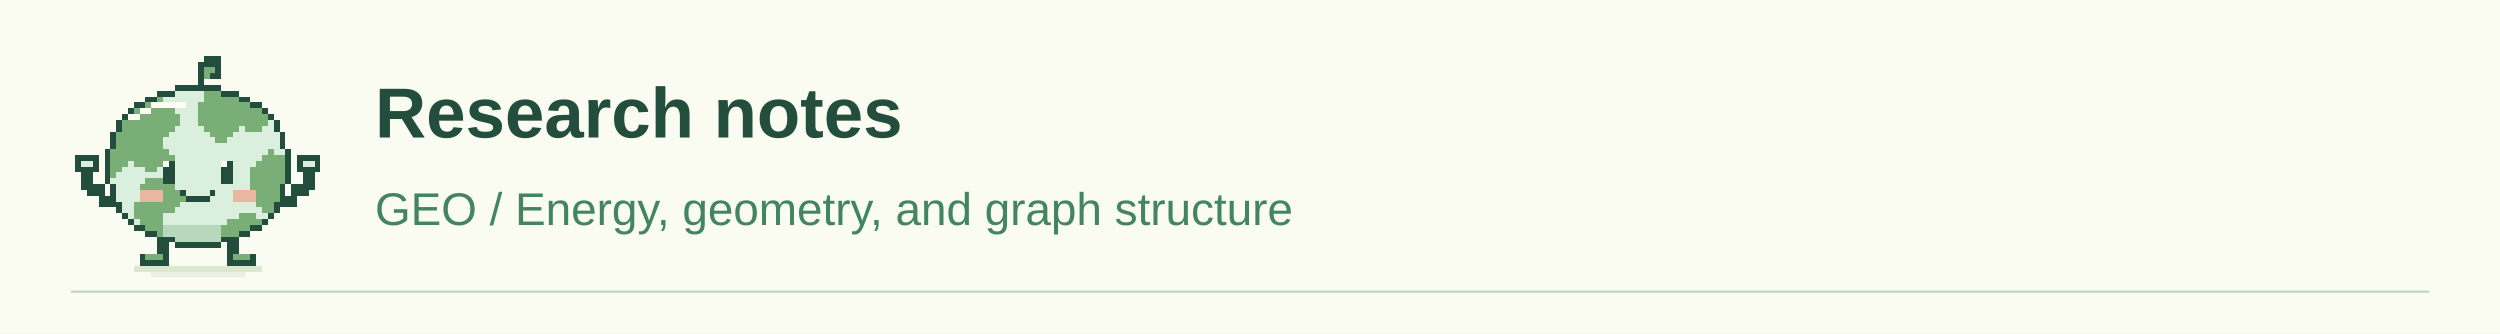
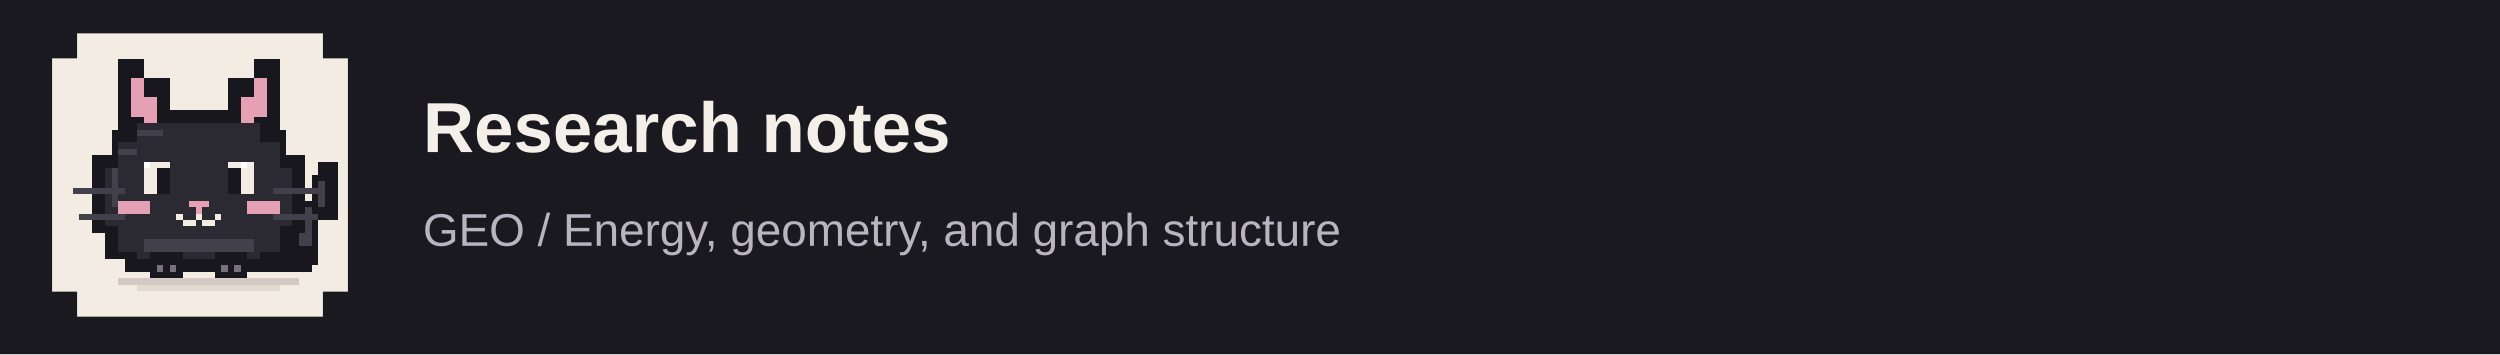
- <svg xmlns="http://www.w3.org/2000/svg" width="1200" height="160" viewBox="0 0 1200 160" role="img">
-   <rect width="1200" height="160" fill="#FAFCF2" />
-   <path d="M34 140H1166" stroke="#BAD4B8" />
-   <g shape-rendering="crispEdges" transform="translate(95 80) scale(0.4)">
-     <g transform="scale(7)">
-       <rect x="-11" y="17" width="22" height="1" fill="#DCE8CE" />
-       <rect x="-8" y="18" width="16" height="1" fill="#E9F0DF" />
-       <rect x="-17" y="5" width="3" height="2" fill="#234D3C" />
-       <rect x="-19" y="3" width="3" height="2" fill="#234D3C" />
-       <rect x="-20" y="0" width="2" height="4" fill="#234D3C" />
-       <rect x="-21" y="-2" width="4" height="3" fill="#234D3C" />
-       <rect x="-20" y="-1" width="2" height="1" fill="#DBEFDF" />
-       <rect x="-7" y="12" width="2" height="4" fill="#234D3C" />
-       <rect x="-10" y="15" width="5" height="2" fill="#234D3C" />
-       <rect x="-9" y="15" width="3" height="1" fill="#79AF76" />
-       <rect x="14" y="5" width="3" height="2" fill="#234D3C" />
-       <rect x="16" y="3" width="3" height="2" fill="#234D3C" />
-       <rect x="18" y="0" width="2" height="4" fill="#234D3C" />
-       <rect x="17" y="-2" width="4" height="3" fill="#234D3C" />
-       <rect x="18" y="-1" width="2" height="1" fill="#DBEFDF" />
-       <rect x="5" y="12" width="2" height="4" fill="#234D3C" />
-       <rect x="5" y="15" width="5" height="2" fill="#234D3C" />
-       <rect x="6" y="15" width="3" height="1" fill="#79AF76" />
-       <rect x="-16" y="-3" width="1" height="1" fill="#234D3C" />
-       <rect x="-16" y="-2" width="1" height="1" fill="#234D3C" />
-       <rect x="-16" y="-1" width="1" height="1" fill="#234D3C" />
-       <rect x="-16" y="0" width="1" height="1" fill="#234D3C" />
-       <rect x="-16" y="1" width="1" height="1" fill="#234D3C" />
-       <rect x="-16" y="2" width="1" height="1" fill="#234D3C" />
-       <rect x="-15" y="-6" width="1" height="1" fill="#234D3C" />
-       <rect x="-15" y="-5" width="1" height="1" fill="#234D3C" />
-       <rect x="-15" y="-4" width="1" height="1" fill="#234D3C" />
-       <rect x="-15" y="-3" width="1" height="1" fill="#79AF76" />
-       <rect x="-15" y="-2" width="1" height="1" fill="#79AF76" />
-       <rect x="-15" y="-1" width="1" height="1" fill="#79AF76" />
-       <rect x="-15" y="0" width="1" height="1" fill="#79AF76" />
-       <rect x="-15" y="1" width="1" height="1" fill="#79AF76" />
-       <rect x="-15" y="2" width="1" height="1" fill="#DBEFDF" />
-       <rect x="-15" y="3" width="1" height="1" fill="#234D3C" />
-       <rect x="-15" y="4" width="1" height="1" fill="#234D3C" />
-       <rect x="-15" y="5" width="1" height="1" fill="#234D3C" />
-       <rect x="-14" y="-8" width="1" height="1" fill="#234D3C" />
-       <rect x="-14" y="-7" width="1" height="1" fill="#234D3C" />
-       <rect x="-14" y="-6" width="1" height="1" fill="#79AF76" />
-       <rect x="-14" y="-5" width="1" height="1" fill="#79AF76" />
-       <rect x="-14" y="-4" width="1" height="1" fill="#79AF76" />
-       <rect x="-14" y="-3" width="1" height="1" fill="#79AF76" />
-       <rect x="-14" y="-2" width="1" height="1" fill="#79AF76" />
-       <rect x="-14" y="-1" width="1" height="1" fill="#79AF76" />
-       <rect x="-14" y="0" width="1" height="1" fill="#79AF76" />
-       <rect x="-14" y="1" width="1" height="1" fill="#DBEFDF" />
-       <rect x="-14" y="2" width="1" height="1" fill="#DBEFDF" />
-       <rect x="-14" y="3" width="1" height="1" fill="#DBEFDF" />
-       <rect x="-14" y="4" width="1" height="1" fill="#DBEFDF" />
-       <rect x="-14" y="5" width="1" height="1" fill="#DBEFDF" />
-       <rect x="-14" y="6" width="1" height="1" fill="#234D3C" />
-       <rect x="-14" y="7" width="1" height="1" fill="#234D3C" />
-       <rect x="-13" y="-9" width="1" height="1" fill="#234D3C" />
-       <rect x="-13" y="-8" width="1" height="1" fill="#79AF76" />
-       <rect x="-13" y="-7" width="1" height="1" fill="#79AF76" />
-       <rect x="-13" y="-6" width="1" height="1" fill="#79AF76" />
-       <rect x="-13" y="-5" width="1" height="1" fill="#79AF76" />
-       <rect x="-13" y="-4" width="1" height="1" fill="#79AF76" />
-       <rect x="-13" y="-3" width="1" height="1" fill="#79AF76" />
-       <rect x="-13" y="-2" width="1" height="1" fill="#79AF76" />
-       <rect x="-13" y="-1" width="1" height="1" fill="#79AF76" />
-       <rect x="-13" y="0" width="1" height="1" fill="#DBEFDF" />
-       <rect x="-13" y="1" width="1" height="1" fill="#DBEFDF" />
-       <rect x="-13" y="2" width="1" height="1" fill="#DBEFDF" />
-       <rect x="-13" y="3" width="1" height="1" fill="#DBEFDF" />
-       <rect x="-13" y="4" width="1" height="1" fill="#DBEFDF" />
-       <rect x="-13" y="5" width="1" height="1" fill="#DBEFDF" />
-       <rect x="-13" y="6" width="1" height="1" fill="#DBEFDF" />
-       <rect x="-13" y="7" width="1" height="1" fill="#DBEFDF" />
-       <rect x="-13" y="8" width="1" height="1" fill="#234D3C" />
-       <rect x="-12" y="-10" width="1" height="1" fill="#234D3C" />
-       <rect x="-12" y="-9" width="1" height="1" fill="#79AF76" />
-       <rect x="-12" y="-8" width="1" height="1" fill="#79AF76" />
-       <rect x="-12" y="-7" width="1" height="1" fill="#79AF76" />
-       <rect x="-12" y="-6" width="1" height="1" fill="#79AF76" />
-       <rect x="-12" y="-5" width="1" height="1" fill="#79AF76" />
-       <rect x="-12" y="-4" width="1" height="1" fill="#79AF76" />
-       <rect x="-12" y="-3" width="1" height="1" fill="#79AF76" />
-       <rect x="-12" y="-2" width="1" height="1" fill="#79AF76" />
-       <rect x="-12" y="-1" width="1" height="1" fill="#DBEFDF" />
-       <rect x="-12" y="0" width="1" height="1" fill="#DBEFDF" />
-       <rect x="-12" y="1" width="1" height="1" fill="#DBEFDF" />
-       <rect x="-12" y="2" width="1" height="1" fill="#DBEFDF" />
-       <rect x="-12" y="3" width="1" height="1" fill="#DBEFDF" />
-       <rect x="-12" y="4" width="1" height="1" fill="#DBEFDF" />
-       <rect x="-12" y="5" width="1" height="1" fill="#DBEFDF" />
-       <rect x="-12" y="6" width="1" height="1" fill="#DBEFDF" />
-       <rect x="-12" y="7" width="1" height="1" fill="#DBEFDF" />
-       <rect x="-12" y="8" width="1" height="1" fill="#DBEFDF" />
-       <rect x="-12" y="9" width="1" height="1" fill="#234D3C" />
-       <rect x="-11" y="-11" width="1" height="1" fill="#234D3C" />
-       <rect x="-11" y="-10" width="1" height="1" fill="#79AF76" />
-       <rect x="-11" y="-9" width="1" height="1" fill="#79AF76" />
-       <rect x="-11" y="-8" width="1" height="1" fill="#79AF76" />
-       <rect x="-11" y="-7" width="1" height="1" fill="#79AF76" />
-       <rect x="-11" y="-6" width="1" height="1" fill="#79AF76" />
-       <rect x="-11" y="-5" width="1" height="1" fill="#79AF76" />
-       <rect x="-11" y="-4" width="1" height="1" fill="#79AF76" />
-       <rect x="-11" y="-3" width="1" height="1" fill="#79AF76" />
-       <rect x="-11" y="-2" width="1" height="1" fill="#79AF76" />
-       <rect x="-11" y="-1" width="1" height="1" fill="#79AF76" />
-       <rect x="-11" y="0" width="1" height="1" fill="#DBEFDF" />
-       <rect x="-11" y="1" width="1" height="1" fill="#DBEFDF" />
-       <rect x="-11" y="2" width="1" height="1" fill="#DBEFDF" />
-       <rect x="-11" y="3" width="1" height="1" fill="#DBEFDF" />
-       <rect x="-11" y="4" width="1" height="1" fill="#DBEFDF" />
-       <rect x="-11" y="5" width="1" height="1" fill="#DBEFDF" />
-       <rect x="-11" y="6" width="1" height="1" fill="#79AF76" />
-       <rect x="-11" y="7" width="1" height="1" fill="#79AF76" />
-       <rect x="-11" y="8" width="1" height="1" fill="#79AF76" />
-       <rect x="-11" y="9" width="1" height="1" fill="#DBEFDF" />
-       <rect x="-11" y="10" width="1" height="1" fill="#234D3C" />
-       <rect x="-10" y="-11" width="1" height="1" fill="#234D3C" />
-       <rect x="-10" y="-10" width="1" height="1" fill="#79AF76" />
-       <rect x="-10" y="-9" width="1" height="1" fill="#79AF76" />
-       <rect x="-10" y="-8" width="1" height="1" fill="#79AF76" />
-       <rect x="-10" y="-7" width="1" height="1" fill="#79AF76" />
-       <rect x="-10" y="-6" width="1" height="1" fill="#79AF76" />
-       <rect x="-10" y="-5" width="1" height="1" fill="#79AF76" />
-       <rect x="-10" y="-4" width="1" height="1" fill="#79AF76" />
-       <rect x="-10" y="-3" width="1" height="1" fill="#79AF76" />
-       <rect x="-10" y="-2" width="1" height="1" fill="#79AF76" />
-       <rect x="-10" y="-1" width="1" height="1" fill="#79AF76" />
-       <rect x="-10" y="0" width="1" height="1" fill="#DBEFDF" />
-       <rect x="-10" y="1" width="1" height="1" fill="#DBEFDF" />
-       <rect x="-10" y="2" width="1" height="1" fill="#DBEFDF" />
-       <rect x="-10" y="3" width="1" height="1" fill="#79AF76" />
-       <rect x="-10" y="4" width="1" height="1" fill="#79AF76" />
-       <rect x="-10" y="5" width="1" height="1" fill="#79AF76" />
-       <rect x="-10" y="6" width="1" height="1" fill="#79AF76" />
-       <rect x="-10" y="7" width="1" height="1" fill="#79AF76" />
-       <rect x="-10" y="8" width="1" height="1" fill="#79AF76" />
-       <rect x="-10" y="9" width="1" height="1" fill="#79AF76" />
-       <rect x="-10" y="10" width="1" height="1" fill="#234D3C" />
-       <rect x="-9" y="-12" width="1" height="1" fill="#234D3C" />
-       <rect x="-9" y="-11" width="1" height="1" fill="#79AF76" />
-       <rect x="-9" y="-10" width="1" height="1" fill="#79AF76" />
-       <rect x="-9" y="-9" width="1" height="1" fill="#79AF76" />
-       <rect x="-9" y="-8" width="1" height="1" fill="#79AF76" />
-       <rect x="-9" y="-7" width="1" height="1" fill="#79AF76" />
-       <rect x="-9" y="-6" width="1" height="1" fill="#79AF76" />
-       <rect x="-9" y="-5" width="1" height="1" fill="#79AF76" />
-       <rect x="-9" y="-4" width="1" height="1" fill="#79AF76" />
-       <rect x="-9" y="-3" width="1" height="1" fill="#79AF76" />
-       <rect x="-9" y="-2" width="1" height="1" fill="#79AF76" />
-       <rect x="-9" y="-1" width="1" height="1" fill="#79AF76" />
-       <rect x="-9" y="0" width="1" height="1" fill="#79AF76" />
-       <rect x="-9" y="1" width="1" height="1" fill="#DBEFDF" />
-       <rect x="-9" y="2" width="1" height="1" fill="#79AF76" />
-       <rect x="-9" y="3" width="1" height="1" fill="#79AF76" />
-       <rect x="-9" y="4" width="1" height="1" fill="#79AF76" />
-       <rect x="-9" y="5" width="1" height="1" fill="#79AF76" />
-       <rect x="-9" y="6" width="1" height="1" fill="#79AF76" />
-       <rect x="-9" y="7" width="1" height="1" fill="#79AF76" />
-       <rect x="-9" y="8" width="1" height="1" fill="#79AF76" />
-       <rect x="-9" y="9" width="1" height="1" fill="#79AF76" />
-       <rect x="-9" y="10" width="1" height="1" fill="#79AF76" />
-       <rect x="-9" y="11" width="1" height="1" fill="#234D3C" />
-       <rect x="-8" y="-12" width="1" height="1" fill="#234D3C" />
-       <rect x="-8" y="-11" width="1" height="1" fill="#79AF76" />
-       <rect x="-8" y="-10" width="1" height="1" fill="#79AF76" />
-       <rect x="-8" y="-9" width="1" height="1" fill="#79AF76" />
-       <rect x="-8" y="-8" width="1" height="1" fill="#79AF76" />
-       <rect x="-8" y="-7" width="1" height="1" fill="#79AF76" />
-       <rect x="-8" y="-6" width="1" height="1" fill="#79AF76" />
-       <rect x="-8" y="-5" width="1" height="1" fill="#79AF76" />
-       <rect x="-8" y="-4" width="1" height="1" fill="#79AF76" />
-       <rect x="-8" y="-3" width="1" height="1" fill="#79AF76" />
-       <rect x="-8" y="-2" width="1" height="1" fill="#79AF76" />
-       <rect x="-8" y="-1" width="1" height="1" fill="#79AF76" />
-       <rect x="-8" y="0" width="1" height="1" fill="#79AF76" />
-       <rect x="-8" y="1" width="1" height="1" fill="#DBEFDF" />
-       <rect x="-8" y="2" width="1" height="1" fill="#79AF76" />
-       <rect x="-8" y="3" width="1" height="1" fill="#79AF76" />
-       <rect x="-8" y="4" width="1" height="1" fill="#79AF76" />
-       <rect x="-8" y="5" width="1" height="1" fill="#79AF76" />
-       <rect x="-8" y="6" width="1" height="1" fill="#79AF76" />
-       <rect x="-8" y="7" width="1" height="1" fill="#79AF76" />
-       <rect x="-8" y="8" width="1" height="1" fill="#79AF76" />
-       <rect x="-8" y="9" width="1" height="1" fill="#79AF76" />
-       <rect x="-8" y="10" width="1" height="1" fill="#79AF76" />
-       <rect x="-8" y="11" width="1" height="1" fill="#234D3C" />
-       <rect x="-7" y="-13" width="1" height="1" fill="#234D3C" />
-       <rect x="-7" y="-12" width="1" height="1" fill="#79AF76" />
-       <rect x="-7" y="-11" width="1" height="1" fill="#79AF76" />
-       <rect x="-7" y="-10" width="1" height="1" fill="#79AF76" />
-       <rect x="-7" y="-9" width="1" height="1" fill="#79AF76" />
-       <rect x="-7" y="-8" width="1" height="1" fill="#79AF76" />
-       <rect x="-7" y="-7" width="1" height="1" fill="#79AF76" />
-       <rect x="-7" y="-6" width="1" height="1" fill="#79AF76" />
-       <rect x="-7" y="-5" width="1" height="1" fill="#79AF76" />
-       <rect x="-7" y="-4" width="1" height="1" fill="#79AF76" />
-       <rect x="-7" y="-3" width="1" height="1" fill="#79AF76" />
-       <rect x="-7" y="-2" width="1" height="1" fill="#79AF76" />
-       <rect x="-7" y="-1" width="1" height="1" fill="#79AF76" />
-       <rect x="-7" y="0" width="1" height="1" fill="#DBEFDF" />
-       <rect x="-7" y="1" width="1" height="1" fill="#DBEFDF" />
-       <rect x="-7" y="2" width="1" height="1" fill="#79AF76" />
-       <rect x="-7" y="3" width="1" height="1" fill="#79AF76" />
-       <rect x="-7" y="4" width="1" height="1" fill="#79AF76" />
-       <rect x="-7" y="5" width="1" height="1" fill="#79AF76" />
-       <rect x="-7" y="6" width="1" height="1" fill="#79AF76" />
-       <rect x="-7" y="7" width="1" height="1" fill="#79AF76" />
-       <rect x="-7" y="8" width="1" height="1" fill="#79AF76" />
-       <rect x="-7" y="9" width="1" height="1" fill="#79AF76" />
-       <rect x="-7" y="10" width="1" height="1" fill="#79AF76" />
-       <rect x="-7" y="11" width="1" height="1" fill="#79AF76" />
-       <rect x="-7" y="12" width="1" height="1" fill="#234D3C" />
-       <rect x="-6" y="-13" width="1" height="1" fill="#234D3C" />
-       <rect x="-6" y="-12" width="1" height="1" fill="#DBEFDF" />
-       <rect x="-6" y="-11" width="1" height="1" fill="#79AF76" />
-       <rect x="-6" y="-10" width="1" height="1" fill="#79AF76" />
-       <rect x="-6" y="-9" width="1" height="1" fill="#79AF76" />
-       <rect x="-6" y="-8" width="1" height="1" fill="#79AF76" />
-       <rect x="-6" y="-7" width="1" height="1" fill="#79AF76" />
-       <rect x="-6" y="-6" width="1" height="1" fill="#79AF76" />
-       <rect x="-6" y="-5" width="1" height="1" fill="#DBEFDF" />
-       <rect x="-6" y="-4" width="1" height="1" fill="#DBEFDF" />
-       <rect x="-6" y="-3" width="1" height="1" fill="#79AF76" />
-       <rect x="-6" y="-2" width="1" height="1" fill="#79AF76" />
-       <rect x="-6" y="-1" width="1" height="1" fill="#79AF76" />
-       <rect x="-6" y="0" width="1" height="1" fill="#DBEFDF" />
-       <rect x="-6" y="1" width="1" height="1" fill="#DBEFDF" />
-       <rect x="-6" y="2" width="1" height="1" fill="#79AF76" />
-       <rect x="-6" y="3" width="1" height="1" fill="#79AF76" />
-       <rect x="-6" y="4" width="1" height="1" fill="#79AF76" />
-       <rect x="-6" y="5" width="1" height="1" fill="#79AF76" />
-       <rect x="-6" y="6" width="1" height="1" fill="#79AF76" />
-       <rect x="-6" y="7" width="1" height="1" fill="#79AF76" />
-       <rect x="-6" y="8" width="1" height="1" fill="#DBEFDF" />
-       <rect x="-6" y="9" width="1" height="1" fill="#DBEFDF" />
-       <rect x="-6" y="10" width="1" height="1" fill="#B8D8BE" />
-       <rect x="-6" y="11" width="1" height="1" fill="#B8D8BE" />
-       <rect x="-6" y="12" width="1" height="1" fill="#234D3C" />
-       <rect x="-5" y="-13" width="1" height="1" fill="#234D3C" />
-       <rect x="-5" y="-12" width="1" height="1" fill="#DBEFDF" />
-       <rect x="-5" y="-11" width="1" height="1" fill="#DBEFDF" />
-       <rect x="-5" y="-10" width="1" height="1" fill="#79AF76" />
-       <rect x="-5" y="-9" width="1" height="1" fill="#79AF76" />
-       <rect x="-5" y="-8" width="1" height="1" fill="#79AF76" />
-       <rect x="-5" y="-7" width="1" height="1" fill="#79AF76" />
-       <rect x="-5" y="-6" width="1" height="1" fill="#DBEFDF" />
-       <rect x="-5" y="-5" width="1" height="1" fill="#DBEFDF" />
-       <rect x="-5" y="-4" width="1" height="1" fill="#DBEFDF" />
-       <rect x="-5" y="-3" width="1" height="1" fill="#DBEFDF" />
-       <rect x="-5" y="-2" width="1" height="1" fill="#79AF76" />
-       <rect x="-5" y="-1" width="1" height="1" fill="#DBEFDF" />
-       <rect x="-5" y="0" width="1" height="1" fill="#DBEFDF" />
-       <rect x="-5" y="1" width="1" height="1" fill="#DBEFDF" />
-       <rect x="-5" y="2" width="1" height="1" fill="#DBEFDF" />
-       <rect x="-5" y="3" width="1" height="1" fill="#79AF76" />
-       <rect x="-5" y="4" width="1" height="1" fill="#79AF76" />
-       <rect x="-5" y="5" width="1" height="1" fill="#79AF76" />
-       <rect x="-5" y="6" width="1" height="1" fill="#79AF76" />
-       <rect x="-5" y="7" width="1" height="1" fill="#79AF76" />
-       <rect x="-5" y="8" width="1" height="1" fill="#DBEFDF" />
-       <rect x="-5" y="9" width="1" height="1" fill="#DBEFDF" />
-       <rect x="-5" y="10" width="1" height="1" fill="#B8D8BE" />
-       <rect x="-5" y="11" width="1" height="1" fill="#B8D8BE" />
-       <rect x="-5" y="12" width="1" height="1" fill="#234D3C" />
-       <rect x="-4" y="-14" width="1" height="1" fill="#234D3C" />
-       <rect x="-4" y="-13" width="1" height="1" fill="#DBEFDF" />
-       <rect x="-4" y="-12" width="1" height="1" fill="#DBEFDF" />
-       <rect x="-4" y="-11" width="1" height="1" fill="#DBEFDF" />
-       <rect x="-4" y="-10" width="1" height="1" fill="#DBEFDF" />
-       <rect x="-4" y="-9" width="1" height="1" fill="#79AF76" />
-       <rect x="-4" y="-8" width="1" height="1" fill="#79AF76" />
-       <rect x="-4" y="-7" width="1" height="1" fill="#DBEFDF" />
-       <rect x="-4" y="-6" width="1" height="1" fill="#DBEFDF" />
-       <rect x="-4" y="-5" width="1" height="1" fill="#DBEFDF" />
-       <rect x="-4" y="-4" width="1" height="1" fill="#DBEFDF" />
-       <rect x="-4" y="-3" width="1" height="1" fill="#DBEFDF" />
-       <rect x="-4" y="-2" width="1" height="1" fill="#DBEFDF" />
-       <rect x="-4" y="-1" width="1" height="1" fill="#DBEFDF" />
-       <rect x="-4" y="0" width="1" height="1" fill="#DBEFDF" />
-       <rect x="-4" y="1" width="1" height="1" fill="#DBEFDF" />
-       <rect x="-4" y="2" width="1" height="1" fill="#DBEFDF" />
-       <rect x="-4" y="3" width="1" height="1" fill="#DBEFDF" />
-       <rect x="-4" y="4" width="1" height="1" fill="#79AF76" />
-       <rect x="-4" y="5" width="1" height="1" fill="#79AF76" />
-       <rect x="-4" y="6" width="1" height="1" fill="#79AF76" />
-       <rect x="-4" y="7" width="1" height="1" fill="#DBEFDF" />
-       <rect x="-4" y="8" width="1" height="1" fill="#DBEFDF" />
-       <rect x="-4" y="9" width="1" height="1" fill="#DBEFDF" />
-       <rect x="-4" y="10" width="1" height="1" fill="#B8D8BE" />
-       <rect x="-4" y="11" width="1" height="1" fill="#B8D8BE" />
-       <rect x="-4" y="12" width="1" height="1" fill="#B8D8BE" />
-       <rect x="-4" y="13" width="1" height="1" fill="#234D3C" />
-       <rect x="-3" y="-14" width="1" height="1" fill="#234D3C" />
-       <rect x="-3" y="-13" width="1" height="1" fill="#DBEFDF" />
-       <rect x="-3" y="-12" width="1" height="1" fill="#DBEFDF" />
-       <rect x="-3" y="-11" width="1" height="1" fill="#DBEFDF" />
-       <rect x="-3" y="-10" width="1" height="1" fill="#DBEFDF" />
-       <rect x="-3" y="-9" width="1" height="1" fill="#DBEFDF" />
-       <rect x="-3" y="-8" width="1" height="1" fill="#DBEFDF" />
-       <rect x="-3" y="-7" width="1" height="1" fill="#DBEFDF" />
-       <rect x="-3" y="-6" width="1" height="1" fill="#DBEFDF" />
-       <rect x="-3" y="-5" width="1" height="1" fill="#DBEFDF" />
-       <rect x="-3" y="-4" width="1" height="1" fill="#DBEFDF" />
-       <rect x="-3" y="-3" width="1" height="1" fill="#DBEFDF" />
-       <rect x="-3" y="-2" width="1" height="1" fill="#DBEFDF" />
-       <rect x="-3" y="-1" width="1" height="1" fill="#DBEFDF" />
-       <rect x="-3" y="0" width="1" height="1" fill="#DBEFDF" />
-       <rect x="-3" y="1" width="1" height="1" fill="#DBEFDF" />
-       <rect x="-3" y="2" width="1" height="1" fill="#DBEFDF" />
-       <rect x="-3" y="3" width="1" height="1" fill="#DBEFDF" />
-       <rect x="-3" y="4" width="1" height="1" fill="#DBEFDF" />
-       <rect x="-3" y="5" width="1" height="1" fill="#79AF76" />
-       <rect x="-3" y="6" width="1" height="1" fill="#DBEFDF" />
-       <rect x="-3" y="7" width="1" height="1" fill="#DBEFDF" />
-       <rect x="-3" y="8" width="1" height="1" fill="#DBEFDF" />
-       <rect x="-3" y="9" width="1" height="1" fill="#DBEFDF" />
-       <rect x="-3" y="10" width="1" height="1" fill="#B8D8BE" />
-       <rect x="-3" y="11" width="1" height="1" fill="#B8D8BE" />
-       <rect x="-3" y="12" width="1" height="1" fill="#B8D8BE" />
-       <rect x="-3" y="13" width="1" height="1" fill="#234D3C" />
-       <rect x="-2" y="-14" width="1" height="1" fill="#234D3C" />
-       <rect x="-2" y="-13" width="1" height="1" fill="#DBEFDF" />
-       <rect x="-2" y="-12" width="1" height="1" fill="#DBEFDF" />
-       <rect x="-2" y="-11" width="1" height="1" fill="#DBEFDF" />
-       <rect x="-2" y="-10" width="1" height="1" fill="#DBEFDF" />
-       <rect x="-2" y="-9" width="1" height="1" fill="#DBEFDF" />
-       <rect x="-2" y="-8" width="1" height="1" fill="#DBEFDF" />
-       <rect x="-2" y="-7" width="1" height="1" fill="#DBEFDF" />
-       <rect x="-2" y="-6" width="1" height="1" fill="#DBEFDF" />
-       <rect x="-2" y="-5" width="1" height="1" fill="#DBEFDF" />
-       <rect x="-2" y="-4" width="1" height="1" fill="#DBEFDF" />
-       <rect x="-2" y="-3" width="1" height="1" fill="#DBEFDF" />
-       <rect x="-2" y="-2" width="1" height="1" fill="#DBEFDF" />
-       <rect x="-2" y="-1" width="1" height="1" fill="#DBEFDF" />
-       <rect x="-2" y="0" width="1" height="1" fill="#DBEFDF" />
-       <rect x="-2" y="1" width="1" height="1" fill="#DBEFDF" />
-       <rect x="-2" y="2" width="1" height="1" fill="#DBEFDF" />
-       <rect x="-2" y="3" width="1" height="1" fill="#DBEFDF" />
-       <rect x="-2" y="4" width="1" height="1" fill="#DBEFDF" />
-       <rect x="-2" y="5" width="1" height="1" fill="#DBEFDF" />
-       <rect x="-2" y="6" width="1" height="1" fill="#DBEFDF" />
-       <rect x="-2" y="7" width="1" height="1" fill="#DBEFDF" />
-       <rect x="-2" y="8" width="1" height="1" fill="#DBEFDF" />
-       <rect x="-2" y="9" width="1" height="1" fill="#DBEFDF" />
-       <rect x="-2" y="10" width="1" height="1" fill="#B8D8BE" />
-       <rect x="-2" y="11" width="1" height="1" fill="#B8D8BE" />
-       <rect x="-2" y="12" width="1" height="1" fill="#B8D8BE" />
-       <rect x="-2" y="13" width="1" height="1" fill="#234D3C" />
-       <rect x="-1" y="-14" width="1" height="1" fill="#234D3C" />
-       <rect x="-1" y="-13" width="1" height="1" fill="#DBEFDF" />
-       <rect x="-1" y="-12" width="1" height="1" fill="#DBEFDF" />
-       <rect x="-1" y="-11" width="1" height="1" fill="#DBEFDF" />
-       <rect x="-1" y="-10" width="1" height="1" fill="#DBEFDF" />
-       <rect x="-1" y="-9" width="1" height="1" fill="#DBEFDF" />
-       <rect x="-1" y="-8" width="1" height="1" fill="#DBEFDF" />
-       <rect x="-1" y="-7" width="1" height="1" fill="#DBEFDF" />
-       <rect x="-1" y="-6" width="1" height="1" fill="#DBEFDF" />
-       <rect x="-1" y="-5" width="1" height="1" fill="#DBEFDF" />
-       <rect x="-1" y="-4" width="1" height="1" fill="#DBEFDF" />
-       <rect x="-1" y="-3" width="1" height="1" fill="#DBEFDF" />
-       <rect x="-1" y="-2" width="1" height="1" fill="#DBEFDF" />
-       <rect x="-1" y="-1" width="1" height="1" fill="#DBEFDF" />
-       <rect x="-1" y="0" width="1" height="1" fill="#DBEFDF" />
-       <rect x="-1" y="1" width="1" height="1" fill="#DBEFDF" />
-       <rect x="-1" y="2" width="1" height="1" fill="#DBEFDF" />
-       <rect x="-1" y="3" width="1" height="1" fill="#DBEFDF" />
-       <rect x="-1" y="4" width="1" height="1" fill="#DBEFDF" />
-       <rect x="-1" y="5" width="1" height="1" fill="#DBEFDF" />
-       <rect x="-1" y="6" width="1" height="1" fill="#DBEFDF" />
-       <rect x="-1" y="7" width="1" height="1" fill="#DBEFDF" />
-       <rect x="-1" y="8" width="1" height="1" fill="#DBEFDF" />
-       <rect x="-1" y="9" width="1" height="1" fill="#DBEFDF" />
-       <rect x="-1" y="10" width="1" height="1" fill="#B8D8BE" />
-       <rect x="-1" y="11" width="1" height="1" fill="#B8D8BE" />
-       <rect x="-1" y="12" width="1" height="1" fill="#B8D8BE" />
-       <rect x="-1" y="13" width="1" height="1" fill="#234D3C" />
-       <rect x="0" y="-14" width="1" height="1" fill="#234D3C" />
-       <rect x="0" y="-13" width="1" height="1" fill="#DBEFDF" />
-       <rect x="0" y="-12" width="1" height="1" fill="#DBEFDF" />
-       <rect x="0" y="-11" width="1" height="1" fill="#79AF76" />
-       <rect x="0" y="-10" width="1" height="1" fill="#79AF76" />
-       <rect x="0" y="-9" width="1" height="1" fill="#79AF76" />
-       <rect x="0" y="-8" width="1" height="1" fill="#79AF76" />
-       <rect x="0" y="-7" width="1" height="1" fill="#DBEFDF" />
-       <rect x="0" y="-6" width="1" height="1" fill="#DBEFDF" />
-       <rect x="0" y="-5" width="1" height="1" fill="#DBEFDF" />
-       <rect x="0" y="-4" width="1" height="1" fill="#DBEFDF" />
-       <rect x="0" y="-3" width="1" height="1" fill="#DBEFDF" />
-       <rect x="0" y="-2" width="1" height="1" fill="#DBEFDF" />
-       <rect x="0" y="-1" width="1" height="1" fill="#DBEFDF" />
-       <rect x="0" y="0" width="1" height="1" fill="#DBEFDF" />
-       <rect x="0" y="1" width="1" height="1" fill="#DBEFDF" />
-       <rect x="0" y="2" width="1" height="1" fill="#DBEFDF" />
-       <rect x="0" y="3" width="1" height="1" fill="#DBEFDF" />
-       <rect x="0" y="4" width="1" height="1" fill="#DBEFDF" />
-       <rect x="0" y="5" width="1" height="1" fill="#DBEFDF" />
-       <rect x="0" y="6" width="1" height="1" fill="#DBEFDF" />
-       <rect x="0" y="7" width="1" height="1" fill="#DBEFDF" />
-       <rect x="0" y="8" width="1" height="1" fill="#DBEFDF" />
-       <rect x="0" y="9" width="1" height="1" fill="#DBEFDF" />
-       <rect x="0" y="10" width="1" height="1" fill="#B8D8BE" />
-       <rect x="0" y="11" width="1" height="1" fill="#B8D8BE" />
-       <rect x="0" y="12" width="1" height="1" fill="#B8D8BE" />
-       <rect x="0" y="13" width="1" height="1" fill="#234D3C" />
-       <rect x="1" y="-14" width="1" height="1" fill="#234D3C" />
-       <rect x="1" y="-13" width="1" height="1" fill="#79AF76" />
-       <rect x="1" y="-12" width="1" height="1" fill="#79AF76" />
-       <rect x="1" y="-11" width="1" height="1" fill="#79AF76" />
-       <rect x="1" y="-10" width="1" height="1" fill="#79AF76" />
-       <rect x="1" y="-9" width="1" height="1" fill="#79AF76" />
-       <rect x="1" y="-8" width="1" height="1" fill="#79AF76" />
-       <rect x="1" y="-7" width="1" height="1" fill="#79AF76" />
-       <rect x="1" y="-6" width="1" height="1" fill="#DBEFDF" />
-       <rect x="1" y="-5" width="1" height="1" fill="#DBEFDF" />
-       <rect x="1" y="-4" width="1" height="1" fill="#DBEFDF" />
-       <rect x="1" y="-3" width="1" height="1" fill="#DBEFDF" />
-       <rect x="1" y="-2" width="1" height="1" fill="#DBEFDF" />
-       <rect x="1" y="-1" width="1" height="1" fill="#DBEFDF" />
-       <rect x="1" y="0" width="1" height="1" fill="#DBEFDF" />
-       <rect x="1" y="1" width="1" height="1" fill="#DBEFDF" />
-       <rect x="1" y="2" width="1" height="1" fill="#DBEFDF" />
-       <rect x="1" y="3" width="1" height="1" fill="#DBEFDF" />
-       <rect x="1" y="4" width="1" height="1" fill="#DBEFDF" />
-       <rect x="1" y="5" width="1" height="1" fill="#DBEFDF" />
-       <rect x="1" y="6" width="1" height="1" fill="#DBEFDF" />
-       <rect x="1" y="7" width="1" height="1" fill="#DBEFDF" />
-       <rect x="1" y="8" width="1" height="1" fill="#DBEFDF" />
-       <rect x="1" y="9" width="1" height="1" fill="#DBEFDF" />
-       <rect x="1" y="10" width="1" height="1" fill="#B8D8BE" />
-       <rect x="1" y="11" width="1" height="1" fill="#B8D8BE" />
-       <rect x="1" y="12" width="1" height="1" fill="#B8D8BE" />
-       <rect x="1" y="13" width="1" height="1" fill="#234D3C" />
-       <rect x="2" y="-14" width="1" height="1" fill="#234D3C" />
-       <rect x="2" y="-13" width="1" height="1" fill="#79AF76" />
-       <rect x="2" y="-12" width="1" height="1" fill="#79AF76" />
-       <rect x="2" y="-11" width="1" height="1" fill="#79AF76" />
-       <rect x="2" y="-10" width="1" height="1" fill="#79AF76" />
-       <rect x="2" y="-9" width="1" height="1" fill="#79AF76" />
-       <rect x="2" y="-8" width="1" height="1" fill="#79AF76" />
-       <rect x="2" y="-7" width="1" height="1" fill="#79AF76" />
-       <rect x="2" y="-6" width="1" height="1" fill="#79AF76" />
-       <rect x="2" y="-5" width="1" height="1" fill="#DBEFDF" />
-       <rect x="2" y="-4" width="1" height="1" fill="#DBEFDF" />
-       <rect x="2" y="-3" width="1" height="1" fill="#DBEFDF" />
-       <rect x="2" y="-2" width="1" height="1" fill="#DBEFDF" />
-       <rect x="2" y="-1" width="1" height="1" fill="#DBEFDF" />
-       <rect x="2" y="0" width="1" height="1" fill="#DBEFDF" />
-       <rect x="2" y="1" width="1" height="1" fill="#DBEFDF" />
-       <rect x="2" y="2" width="1" height="1" fill="#DBEFDF" />
-       <rect x="2" y="3" width="1" height="1" fill="#DBEFDF" />
-       <rect x="2" y="4" width="1" height="1" fill="#DBEFDF" />
-       <rect x="2" y="5" width="1" height="1" fill="#DBEFDF" />
-       <rect x="2" y="6" width="1" height="1" fill="#DBEFDF" />
-       <rect x="2" y="7" width="1" height="1" fill="#DBEFDF" />
-       <rect x="2" y="8" width="1" height="1" fill="#DBEFDF" />
-       <rect x="2" y="9" width="1" height="1" fill="#DBEFDF" />
-       <rect x="2" y="10" width="1" height="1" fill="#B8D8BE" />
-       <rect x="2" y="11" width="1" height="1" fill="#B8D8BE" />
-       <rect x="2" y="12" width="1" height="1" fill="#B8D8BE" />
-       <rect x="2" y="13" width="1" height="1" fill="#234D3C" />
-       <rect x="3" y="-14" width="1" height="1" fill="#234D3C" />
-       <rect x="3" y="-13" width="1" height="1" fill="#79AF76" />
-       <rect x="3" y="-12" width="1" height="1" fill="#79AF76" />
-       <rect x="3" y="-11" width="1" height="1" fill="#79AF76" />
-       <rect x="3" y="-10" width="1" height="1" fill="#79AF76" />
-       <rect x="3" y="-9" width="1" height="1" fill="#79AF76" />
-       <rect x="3" y="-8" width="1" height="1" fill="#79AF76" />
-       <rect x="3" y="-7" width="1" height="1" fill="#79AF76" />
-       <rect x="3" y="-6" width="1" height="1" fill="#79AF76" />
-       <rect x="3" y="-5" width="1" height="1" fill="#79AF76" />
-       <rect x="3" y="-4" width="1" height="1" fill="#DBEFDF" />
-       <rect x="3" y="-3" width="1" height="1" fill="#DBEFDF" />
-       <rect x="3" y="-2" width="1" height="1" fill="#DBEFDF" />
-       <rect x="3" y="-1" width="1" height="1" fill="#DBEFDF" />
-       <rect x="3" y="0" width="1" height="1" fill="#DBEFDF" />
-       <rect x="3" y="1" width="1" height="1" fill="#DBEFDF" />
-       <rect x="3" y="2" width="1" height="1" fill="#DBEFDF" />
-       <rect x="3" y="3" width="1" height="1" fill="#DBEFDF" />
-       <rect x="3" y="4" width="1" height="1" fill="#DBEFDF" />
-       <rect x="3" y="5" width="1" height="1" fill="#DBEFDF" />
-       <rect x="3" y="6" width="1" height="1" fill="#DBEFDF" />
-       <rect x="3" y="7" width="1" height="1" fill="#DBEFDF" />
-       <rect x="3" y="8" width="1" height="1" fill="#DBEFDF" />
-       <rect x="3" y="9" width="1" height="1" fill="#DBEFDF" />
-       <rect x="3" y="10" width="1" height="1" fill="#B8D8BE" />
-       <rect x="3" y="11" width="1" height="1" fill="#B8D8BE" />
-       <rect x="3" y="12" width="1" height="1" fill="#B8D8BE" />
-       <rect x="3" y="13" width="1" height="1" fill="#234D3C" />
-       <rect x="4" y="-13" width="1" height="1" fill="#234D3C" />
-       <rect x="4" y="-12" width="1" height="1" fill="#79AF76" />
-       <rect x="4" y="-11" width="1" height="1" fill="#79AF76" />
-       <rect x="4" y="-10" width="1" height="1" fill="#79AF76" />
-       <rect x="4" y="-9" width="1" height="1" fill="#79AF76" />
-       <rect x="4" y="-8" width="1" height="1" fill="#79AF76" />
-       <rect x="4" y="-7" width="1" height="1" fill="#79AF76" />
-       <rect x="4" y="-6" width="1" height="1" fill="#79AF76" />
-       <rect x="4" y="-5" width="1" height="1" fill="#79AF76" />
-       <rect x="4" y="-4" width="1" height="1" fill="#DBEFDF" />
-       <rect x="4" y="-3" width="1" height="1" fill="#DBEFDF" />
-       <rect x="4" y="-2" width="1" height="1" fill="#DBEFDF" />
-       <rect x="4" y="-1" width="1" height="1" fill="#DBEFDF" />
-       <rect x="4" y="0" width="1" height="1" fill="#DBEFDF" />
-       <rect x="4" y="1" width="1" height="1" fill="#DBEFDF" />
-       <rect x="4" y="2" width="1" height="1" fill="#DBEFDF" />
-       <rect x="4" y="3" width="1" height="1" fill="#DBEFDF" />
-       <rect x="4" y="4" width="1" height="1" fill="#DBEFDF" />
-       <rect x="4" y="5" width="1" height="1" fill="#DBEFDF" />
-       <rect x="4" y="6" width="1" height="1" fill="#DBEFDF" />
-       <rect x="4" y="7" width="1" height="1" fill="#DBEFDF" />
-       <rect x="4" y="8" width="1" height="1" fill="#DBEFDF" />
-       <rect x="4" y="9" width="1" height="1" fill="#DBEFDF" />
-       <rect x="4" y="10" width="1" height="1" fill="#79AF76" />
-       <rect x="4" y="11" width="1" height="1" fill="#79AF76" />
-       <rect x="4" y="12" width="1" height="1" fill="#234D3C" />
-       <rect x="5" y="-13" width="1" height="1" fill="#234D3C" />
-       <rect x="5" y="-12" width="1" height="1" fill="#79AF76" />
-       <rect x="5" y="-11" width="1" height="1" fill="#79AF76" />
-       <rect x="5" y="-10" width="1" height="1" fill="#79AF76" />
-       <rect x="5" y="-9" width="1" height="1" fill="#79AF76" />
-       <rect x="5" y="-8" width="1" height="1" fill="#79AF76" />
-       <rect x="5" y="-7" width="1" height="1" fill="#79AF76" />
-       <rect x="5" y="-6" width="1" height="1" fill="#79AF76" />
-       <rect x="5" y="-5" width="1" height="1" fill="#DBEFDF" />
-       <rect x="5" y="-4" width="1" height="1" fill="#DBEFDF" />
-       <rect x="5" y="-3" width="1" height="1" fill="#DBEFDF" />
-       <rect x="5" y="-2" width="1" height="1" fill="#DBEFDF" />
-       <rect x="5" y="-1" width="1" height="1" fill="#DBEFDF" />
-       <rect x="5" y="0" width="1" height="1" fill="#DBEFDF" />
-       <rect x="5" y="1" width="1" height="1" fill="#DBEFDF" />
-       <rect x="5" y="2" width="1" height="1" fill="#DBEFDF" />
-       <rect x="5" y="3" width="1" height="1" fill="#DBEFDF" />
-       <rect x="5" y="4" width="1" height="1" fill="#DBEFDF" />
-       <rect x="5" y="5" width="1" height="1" fill="#DBEFDF" />
-       <rect x="5" y="6" width="1" height="1" fill="#DBEFDF" />
-       <rect x="5" y="7" width="1" height="1" fill="#DBEFDF" />
-       <rect x="5" y="8" width="1" height="1" fill="#DBEFDF" />
-       <rect x="5" y="9" width="1" height="1" fill="#79AF76" />
-       <rect x="5" y="10" width="1" height="1" fill="#79AF76" />
-       <rect x="5" y="11" width="1" height="1" fill="#79AF76" />
-       <rect x="5" y="12" width="1" height="1" fill="#234D3C" />
-       <rect x="6" y="-13" width="1" height="1" fill="#234D3C" />
-       <rect x="6" y="-12" width="1" height="1" fill="#79AF76" />
-       <rect x="6" y="-11" width="1" height="1" fill="#79AF76" />
-       <rect x="6" y="-10" width="1" height="1" fill="#79AF76" />
-       <rect x="6" y="-9" width="1" height="1" fill="#79AF76" />
-       <rect x="6" y="-8" width="1" height="1" fill="#79AF76" />
-       <rect x="6" y="-7" width="1" height="1" fill="#79AF76" />
-       <rect x="6" y="-6" width="1" height="1" fill="#DBEFDF" />
-       <rect x="6" y="-5" width="1" height="1" fill="#DBEFDF" />
-       <rect x="6" y="-4" width="1" height="1" fill="#DBEFDF" />
-       <rect x="6" y="-3" width="1" height="1" fill="#DBEFDF" />
-       <rect x="6" y="-2" width="1" height="1" fill="#DBEFDF" />
-       <rect x="6" y="-1" width="1" height="1" fill="#DBEFDF" />
-       <rect x="6" y="0" width="1" height="1" fill="#DBEFDF" />
-       <rect x="6" y="1" width="1" height="1" fill="#DBEFDF" />
-       <rect x="6" y="2" width="1" height="1" fill="#DBEFDF" />
-       <rect x="6" y="3" width="1" height="1" fill="#DBEFDF" />
-       <rect x="6" y="4" width="1" height="1" fill="#DBEFDF" />
-       <rect x="6" y="5" width="1" height="1" fill="#DBEFDF" />
-       <rect x="6" y="6" width="1" height="1" fill="#DBEFDF" />
-       <rect x="6" y="7" width="1" height="1" fill="#DBEFDF" />
-       <rect x="6" y="8" width="1" height="1" fill="#DBEFDF" />
-       <rect x="6" y="9" width="1" height="1" fill="#79AF76" />
-       <rect x="6" y="10" width="1" height="1" fill="#79AF76" />
-       <rect x="6" y="11" width="1" height="1" fill="#79AF76" />
-       <rect x="6" y="12" width="1" height="1" fill="#234D3C" />
-       <rect x="7" y="-12" width="1" height="1" fill="#234D3C" />
-       <rect x="7" y="-11" width="1" height="1" fill="#79AF76" />
-       <rect x="7" y="-10" width="1" height="1" fill="#79AF76" />
-       <rect x="7" y="-9" width="1" height="1" fill="#79AF76" />
-       <rect x="7" y="-8" width="1" height="1" fill="#79AF76" />
-       <rect x="7" y="-7" width="1" height="1" fill="#DBEFDF" />
-       <rect x="7" y="-6" width="1" height="1" fill="#DBEFDF" />
-       <rect x="7" y="-5" width="1" height="1" fill="#DBEFDF" />
-       <rect x="7" y="-4" width="1" height="1" fill="#DBEFDF" />
-       <rect x="7" y="-3" width="1" height="1" fill="#DBEFDF" />
-       <rect x="7" y="-2" width="1" height="1" fill="#DBEFDF" />
-       <rect x="7" y="-1" width="1" height="1" fill="#DBEFDF" />
-       <rect x="7" y="0" width="1" height="1" fill="#DBEFDF" />
-       <rect x="7" y="1" width="1" height="1" fill="#DBEFDF" />
-       <rect x="7" y="2" width="1" height="1" fill="#DBEFDF" />
-       <rect x="7" y="3" width="1" height="1" fill="#DBEFDF" />
-       <rect x="7" y="4" width="1" height="1" fill="#DBEFDF" />
-       <rect x="7" y="5" width="1" height="1" fill="#DBEFDF" />
-       <rect x="7" y="6" width="1" height="1" fill="#DBEFDF" />
-       <rect x="7" y="7" width="1" height="1" fill="#DBEFDF" />
-       <rect x="7" y="8" width="1" height="1" fill="#79AF76" />
-       <rect x="7" y="9" width="1" height="1" fill="#79AF76" />
-       <rect x="7" y="10" width="1" height="1" fill="#79AF76" />
-       <rect x="7" y="11" width="1" height="1" fill="#234D3C" />
-       <rect x="8" y="-12" width="1" height="1" fill="#234D3C" />
-       <rect x="8" y="-11" width="1" height="1" fill="#79AF76" />
-       <rect x="8" y="-10" width="1" height="1" fill="#79AF76" />
-       <rect x="8" y="-9" width="1" height="1" fill="#79AF76" />
-       <rect x="8" y="-8" width="1" height="1" fill="#79AF76" />
-       <rect x="8" y="-7" width="1" height="1" fill="#79AF76" />
-       <rect x="8" y="-6" width="1" height="1" fill="#DBEFDF" />
-       <rect x="8" y="-5" width="1" height="1" fill="#DBEFDF" />
-       <rect x="8" y="-4" width="1" height="1" fill="#DBEFDF" />
-       <rect x="8" y="-3" width="1" height="1" fill="#DBEFDF" />
-       <rect x="8" y="-2" width="1" height="1" fill="#DBEFDF" />
-       <rect x="8" y="-1" width="1" height="1" fill="#DBEFDF" />
-       <rect x="8" y="0" width="1" height="1" fill="#DBEFDF" />
-       <rect x="8" y="1" width="1" height="1" fill="#DBEFDF" />
-       <rect x="8" y="2" width="1" height="1" fill="#DBEFDF" />
-       <rect x="8" y="3" width="1" height="1" fill="#DBEFDF" />
-       <rect x="8" y="4" width="1" height="1" fill="#DBEFDF" />
-       <rect x="8" y="5" width="1" height="1" fill="#DBEFDF" />
-       <rect x="8" y="6" width="1" height="1" fill="#DBEFDF" />
-       <rect x="8" y="7" width="1" height="1" fill="#DBEFDF" />
-       <rect x="8" y="8" width="1" height="1" fill="#79AF76" />
-       <rect x="8" y="9" width="1" height="1" fill="#79AF76" />
-       <rect x="8" y="10" width="1" height="1" fill="#79AF76" />
-       <rect x="8" y="11" width="1" height="1" fill="#234D3C" />
-       <rect x="9" y="-11" width="1" height="1" fill="#234D3C" />
-       <rect x="9" y="-10" width="1" height="1" fill="#79AF76" />
-       <rect x="9" y="-9" width="1" height="1" fill="#79AF76" />
-       <rect x="9" y="-8" width="1" height="1" fill="#79AF76" />
-       <rect x="9" y="-7" width="1" height="1" fill="#79AF76" />
-       <rect x="9" y="-6" width="1" height="1" fill="#DBEFDF" />
-       <rect x="9" y="-5" width="1" height="1" fill="#DBEFDF" />
-       <rect x="9" y="-4" width="1" height="1" fill="#DBEFDF" />
-       <rect x="9" y="-3" width="1" height="1" fill="#DBEFDF" />
-       <rect x="9" y="-2" width="1" height="1" fill="#DBEFDF" />
-       <rect x="9" y="-1" width="1" height="1" fill="#DBEFDF" />
-       <rect x="9" y="0" width="1" height="1" fill="#79AF76" />
-       <rect x="9" y="1" width="1" height="1" fill="#79AF76" />
-       <rect x="9" y="2" width="1" height="1" fill="#79AF76" />
-       <rect x="9" y="3" width="1" height="1" fill="#79AF76" />
-       <rect x="9" y="4" width="1" height="1" fill="#DBEFDF" />
-       <rect x="9" y="5" width="1" height="1" fill="#DBEFDF" />
-       <rect x="9" y="6" width="1" height="1" fill="#DBEFDF" />
-       <rect x="9" y="7" width="1" height="1" fill="#DBEFDF" />
-       <rect x="9" y="8" width="1" height="1" fill="#79AF76" />
-       <rect x="9" y="9" width="1" height="1" fill="#79AF76" />
-       <rect x="9" y="10" width="1" height="1" fill="#234D3C" />
-       <rect x="10" y="-11" width="1" height="1" fill="#234D3C" />
-       <rect x="10" y="-10" width="1" height="1" fill="#79AF76" />
-       <rect x="10" y="-9" width="1" height="1" fill="#79AF76" />
-       <rect x="10" y="-8" width="1" height="1" fill="#79AF76" />
-       <rect x="10" y="-7" width="1" height="1" fill="#79AF76" />
-       <rect x="10" y="-6" width="1" height="1" fill="#DBEFDF" />
-       <rect x="10" y="-5" width="1" height="1" fill="#DBEFDF" />
-       <rect x="10" y="-4" width="1" height="1" fill="#DBEFDF" />
-       <rect x="10" y="-3" width="1" height="1" fill="#DBEFDF" />
-       <rect x="10" y="-2" width="1" height="1" fill="#DBEFDF" />
-       <rect x="10" y="-1" width="1" height="1" fill="#79AF76" />
-       <rect x="10" y="0" width="1" height="1" fill="#79AF76" />
-       <rect x="10" y="1" width="1" height="1" fill="#79AF76" />
-       <rect x="10" y="2" width="1" height="1" fill="#79AF76" />
-       <rect x="10" y="3" width="1" height="1" fill="#79AF76" />
-       <rect x="10" y="4" width="1" height="1" fill="#79AF76" />
-       <rect x="10" y="5" width="1" height="1" fill="#79AF76" />
-       <rect x="10" y="6" width="1" height="1" fill="#79AF76" />
-       <rect x="10" y="7" width="1" height="1" fill="#DBEFDF" />
-       <rect x="10" y="8" width="1" height="1" fill="#DBEFDF" />
-       <rect x="10" y="9" width="1" height="1" fill="#79AF76" />
-       <rect x="10" y="10" width="1" height="1" fill="#234D3C" />
-       <rect x="11" y="-10" width="1" height="1" fill="#234D3C" />
-       <rect x="11" y="-9" width="1" height="1" fill="#79AF76" />
-       <rect x="11" y="-8" width="1" height="1" fill="#79AF76" />
-       <rect x="11" y="-7" width="1" height="1" fill="#DBEFDF" />
-       <rect x="11" y="-6" width="1" height="1" fill="#DBEFDF" />
-       <rect x="11" y="-5" width="1" height="1" fill="#DBEFDF" />
-       <rect x="11" y="-4" width="1" height="1" fill="#DBEFDF" />
-       <rect x="11" y="-3" width="1" height="1" fill="#DBEFDF" />
-       <rect x="11" y="-2" width="1" height="1" fill="#79AF76" />
-       <rect x="11" y="-1" width="1" height="1" fill="#79AF76" />
-       <rect x="11" y="0" width="1" height="1" fill="#79AF76" />
-       <rect x="11" y="1" width="1" height="1" fill="#79AF76" />
-       <rect x="11" y="2" width="1" height="1" fill="#79AF76" />
-       <rect x="11" y="3" width="1" height="1" fill="#79AF76" />
-       <rect x="11" y="4" width="1" height="1" fill="#79AF76" />
-       <rect x="11" y="5" width="1" height="1" fill="#79AF76" />
-       <rect x="11" y="6" width="1" height="1" fill="#79AF76" />
-       <rect x="11" y="7" width="1" height="1" fill="#79AF76" />
-       <rect x="11" y="8" width="1" height="1" fill="#DBEFDF" />
-       <rect x="11" y="9" width="1" height="1" fill="#234D3C" />
-       <rect x="12" y="-9" width="1" height="1" fill="#234D3C" />
-       <rect x="12" y="-8" width="1" height="1" fill="#DBEFDF" />
-       <rect x="12" y="-7" width="1" height="1" fill="#DBEFDF" />
-       <rect x="12" y="-6" width="1" height="1" fill="#DBEFDF" />
-       <rect x="12" y="-5" width="1" height="1" fill="#DBEFDF" />
-       <rect x="12" y="-4" width="1" height="1" fill="#DBEFDF" />
-       <rect x="12" y="-3" width="1" height="1" fill="#79AF76" />
-       <rect x="12" y="-2" width="1" height="1" fill="#79AF76" />
-       <rect x="12" y="-1" width="1" height="1" fill="#79AF76" />
-       <rect x="12" y="0" width="1" height="1" fill="#79AF76" />
-       <rect x="12" y="1" width="1" height="1" fill="#79AF76" />
-       <rect x="12" y="2" width="1" height="1" fill="#79AF76" />
-       <rect x="12" y="3" width="1" height="1" fill="#79AF76" />
-       <rect x="12" y="4" width="1" height="1" fill="#79AF76" />
-       <rect x="12" y="5" width="1" height="1" fill="#79AF76" />
-       <rect x="12" y="6" width="1" height="1" fill="#79AF76" />
-       <rect x="12" y="7" width="1" height="1" fill="#79AF76" />
-       <rect x="12" y="8" width="1" height="1" fill="#234D3C" />
-       <rect x="13" y="-8" width="1" height="1" fill="#234D3C" />
-       <rect x="13" y="-7" width="1" height="1" fill="#234D3C" />
-       <rect x="13" y="-6" width="1" height="1" fill="#DBEFDF" />
-       <rect x="13" y="-5" width="1" height="1" fill="#DBEFDF" />
-       <rect x="13" y="-4" width="1" height="1" fill="#DBEFDF" />
-       <rect x="13" y="-3" width="1" height="1" fill="#DBEFDF" />
-       <rect x="13" y="-2" width="1" height="1" fill="#79AF76" />
-       <rect x="13" y="-1" width="1" height="1" fill="#79AF76" />
-       <rect x="13" y="0" width="1" height="1" fill="#79AF76" />
-       <rect x="13" y="1" width="1" height="1" fill="#79AF76" />
-       <rect x="13" y="2" width="1" height="1" fill="#79AF76" />
-       <rect x="13" y="3" width="1" height="1" fill="#79AF76" />
-       <rect x="13" y="4" width="1" height="1" fill="#79AF76" />
-       <rect x="13" y="5" width="1" height="1" fill="#79AF76" />
-       <rect x="13" y="6" width="1" height="1" fill="#234D3C" />
-       <rect x="13" y="7" width="1" height="1" fill="#234D3C" />
-       <rect x="14" y="-6" width="1" height="1" fill="#234D3C" />
-       <rect x="14" y="-5" width="1" height="1" fill="#234D3C" />
-       <rect x="14" y="-4" width="1" height="1" fill="#234D3C" />
-       <rect x="14" y="-3" width="1" height="1" fill="#DBEFDF" />
-       <rect x="14" y="-2" width="1" height="1" fill="#79AF76" />
-       <rect x="14" y="-1" width="1" height="1" fill="#79AF76" />
-       <rect x="14" y="0" width="1" height="1" fill="#79AF76" />
-       <rect x="14" y="1" width="1" height="1" fill="#79AF76" />
-       <rect x="14" y="2" width="1" height="1" fill="#79AF76" />
-       <rect x="14" y="3" width="1" height="1" fill="#234D3C" />
-       <rect x="14" y="4" width="1" height="1" fill="#234D3C" />
-       <rect x="14" y="5" width="1" height="1" fill="#234D3C" />
-       <rect x="15" y="-3" width="1" height="1" fill="#234D3C" />
-       <rect x="15" y="-2" width="1" height="1" fill="#234D3C" />
-       <rect x="15" y="-1" width="1" height="1" fill="#234D3C" />
-       <rect x="15" y="0" width="1" height="1" fill="#234D3C" />
-       <rect x="15" y="1" width="1" height="1" fill="#234D3C" />
-       <rect x="15" y="2" width="1" height="1" fill="#234D3C" />
-       <rect x="-8" y="-11" width="6" height="1" fill="#FFFDF4" />
-       <rect x="-10" y="-10" width="2" height="1" fill="#FFFDF4" />
-       <rect x="-12" y="-9" width="2" height="1" fill="#FFFDF4" />
-       <rect x="-6" y="-1" width="2" height="4" fill="#234D3C" />
-       <rect x="4" y="-1" width="2" height="4" fill="#234D3C" />
-       <rect x="-6" y="-1" width="1" height="1" fill="#FFFDF4" />
-       <rect x="4" y="-1" width="1" height="1" fill="#FFFDF4" />
-       <rect x="-10" y="4" width="4" height="2" fill="#E9B7A0" />
-       <rect x="6" y="4" width="4" height="2" fill="#E9B7A0" />
-       <rect x="-3" y="4" width="1" height="1" fill="#234D3C" />
-       <rect x="2" y="4" width="1" height="1" fill="#234D3C" />
-       <rect x="-2" y="5" width="4" height="1" fill="#234D3C" />
-       <rect x="0" y="-17" width="1" height="4" fill="#234D3C" />
-       <rect x="1" y="-19" width="3" height="1" fill="#234D3C" />
-       <rect x="0" y="-18" width="4" height="1" fill="#234D3C" />
-       <rect x="0" y="-17" width="4" height="2" fill="#234D3C" />
-       <rect x="1" y="-17" width="2" height="1" fill="#79AF76" />
-       <rect x="1" y="-16" width="1" height="1" fill="#79AF76" />
-     </g>
+ <svg xmlns="http://www.w3.org/2000/svg" width="1200" height="170" viewBox="0 0 1200 170" role="img">
+   <rect x="0" y="0" width="1200" height="170" fill="#19191F" />
+   <path d="M38 17H154V29H166V139H154V151H38V139H26V29H38Z" fill="#F2ECE3" stroke="#F2ECE3" stroke-width="2" />
+   <g transform="translate(35 25) scale(3.1)" shape-rendering="crispEdges">
+     <rect x="7" y="35" width="28" height="1" fill="#D4C9C5" />
+     <rect x="10" y="36" width="22" height="1" fill="#E2D9D1" />
+     <rect x="33" y="23" width="5" height="8" fill="#18171E" />
+     <rect x="37" y="19" width="4" height="7" fill="#18171E" />
+     <rect x="38" y="17" width="3" height="3" fill="#18171E" />
+     <rect x="35" y="28" width="3" height="5" fill="#18171E" />
+     <rect x="31" y="31" width="6" height="3" fill="#18171E" />
+     <rect x="35" y="24" width="2" height="6" fill="#41404B" />
+     <rect x="38" y="20" width="1" height="4" fill="#41404B" />
+     <rect x="7" y="1" width="4" height="11" fill="#18171E" />
+     <rect x="11" y="4" width="4" height="8" fill="#18171E" />
+     <rect x="28" y="1" width="4" height="11" fill="#18171E" />
+     <rect x="24" y="4" width="4" height="8" fill="#18171E" />
+     <rect x="9" y="9" width="21" height="4" fill="#18171E" />
+     <rect x="6" y="12" width="27" height="4" fill="#18171E" />
+     <rect x="3" y="16" width="33" height="12" fill="#18171E" />
+     <rect x="5" y="28" width="29" height="4" fill="#18171E" />
+     <rect x="8" y="32" width="23" height="2" fill="#18171E" />
+     <rect x="9" y="4" width="2" height="6" fill="#E6A0B4" />
+     <rect x="11" y="7" width="2" height="4" fill="#E6A0B4" />
+     <rect x="28" y="4" width="2" height="6" fill="#E6A0B4" />
+     <rect x="26" y="7" width="2" height="4" fill="#E6A0B4" />
+     <rect x="10" y="11" width="19" height="3" fill="#2B2932" />
+     <rect x="7" y="14" width="25" height="4" fill="#2B2932" />
+     <rect x="5" y="18" width="29" height="9" fill="#2B2932" />
+     <rect x="7" y="27" width="25" height="4" fill="#2B2932" />
+     <rect x="10" y="31" width="19" height="1" fill="#2B2932" />
+     <rect x="10" y="12" width="4" height="1" fill="#41404B" />
+     <rect x="7" y="15" width="3" height="1" fill="#41404B" />
+     <rect x="6" y="18" width="1" height="6" fill="#41404B" />
+     <rect x="11" y="17" width="4" height="5" fill="#F2ECE3" />
+     <rect x="24" y="17" width="4" height="5" fill="#F2ECE3" />
+     <rect x="13" y="18" width="2" height="4" fill="#18171E" />
+     <rect x="24" y="18" width="2" height="4" fill="#18171E" />
+     <rect x="11" y="17" width="1" height="1" fill="#FFFFFF" />
+     <rect x="26" y="17" width="1" height="1" fill="#FFFFFF" />
+     <rect x="7" y="23" width="5" height="2" fill="#E6A0B4" />
+     <rect x="27" y="23" width="5" height="2" fill="#E6A0B4" />
+     <rect x="18" y="23" width="3" height="1" fill="#E6A0B4" />
+     <rect x="19" y="24" width="1" height="1" fill="#E6A0B4" />
+     <rect x="16" y="25" width="1" height="1" fill="#F2ECE3" />
+     <rect x="22" y="25" width="1" height="1" fill="#F2ECE3" />
+     <rect x="17" y="26" width="2" height="1" fill="#F2ECE3" />
+     <rect x="20" y="26" width="2" height="1" fill="#F2ECE3" />
+     <rect x="19" y="25" width="1" height="1" fill="#F2ECE3" />
+     <rect x="0" y="21" width="8" height="1" fill="#41404B" />
+     <rect x="1" y="25" width="7" height="1" fill="#41404B" />
+     <rect x="31" y="21" width="8" height="1" fill="#41404B" />
+     <rect x="31" y="25" width="7" height="1" fill="#41404B" />
+     <rect x="11" y="29" width="17" height="2" fill="#41404B" />
+     <rect x="12" y="31" width="5" height="4" fill="#18171E" />
+     <rect x="22" y="31" width="5" height="4" fill="#18171E" />
+     <rect x="13" y="33" width="1" height="1" fill="#77717D" />
+     <rect x="15" y="33" width="1" height="1" fill="#77717D" />
+     <rect x="23" y="33" width="1" height="1" fill="#77717D" />
+     <rect x="25" y="33" width="1" height="1" fill="#77717D" />
  </g>
-   <text x="180" y="66" font-family="Verdana,Arial,sans-serif" font-size="34" font-weight="700" text-anchor="start" fill="#234D3C">Research notes</text>
-   <text x="180" y="108" font-family="Verdana,Arial,sans-serif" font-size="22" font-weight="400" text-anchor="start" fill="#438461">GEO / Energy, geometry, and graph structure</text>
+   <text x="203" y="73" font-family="Verdana,Arial,sans-serif" font-size="34" font-weight="700" text-anchor="start" fill="#F4F0E9">Research notes</text>
+   <text x="203" y="118" font-family="Verdana,Arial,sans-serif" font-size="22" font-weight="400" text-anchor="start" fill="#B8B5C1">GEO / Energy, geometry, and graph structure</text>
</svg>
